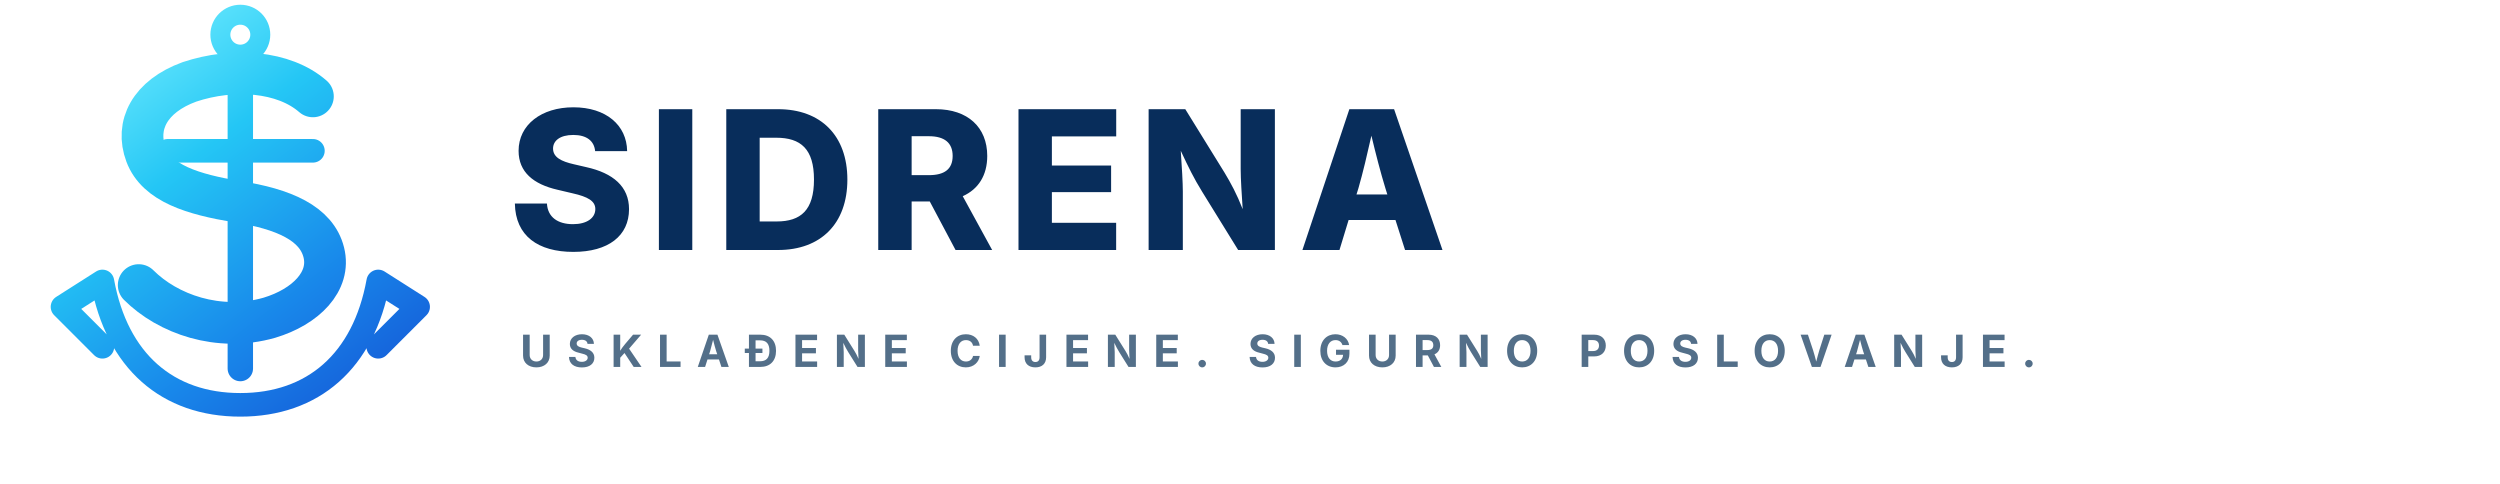
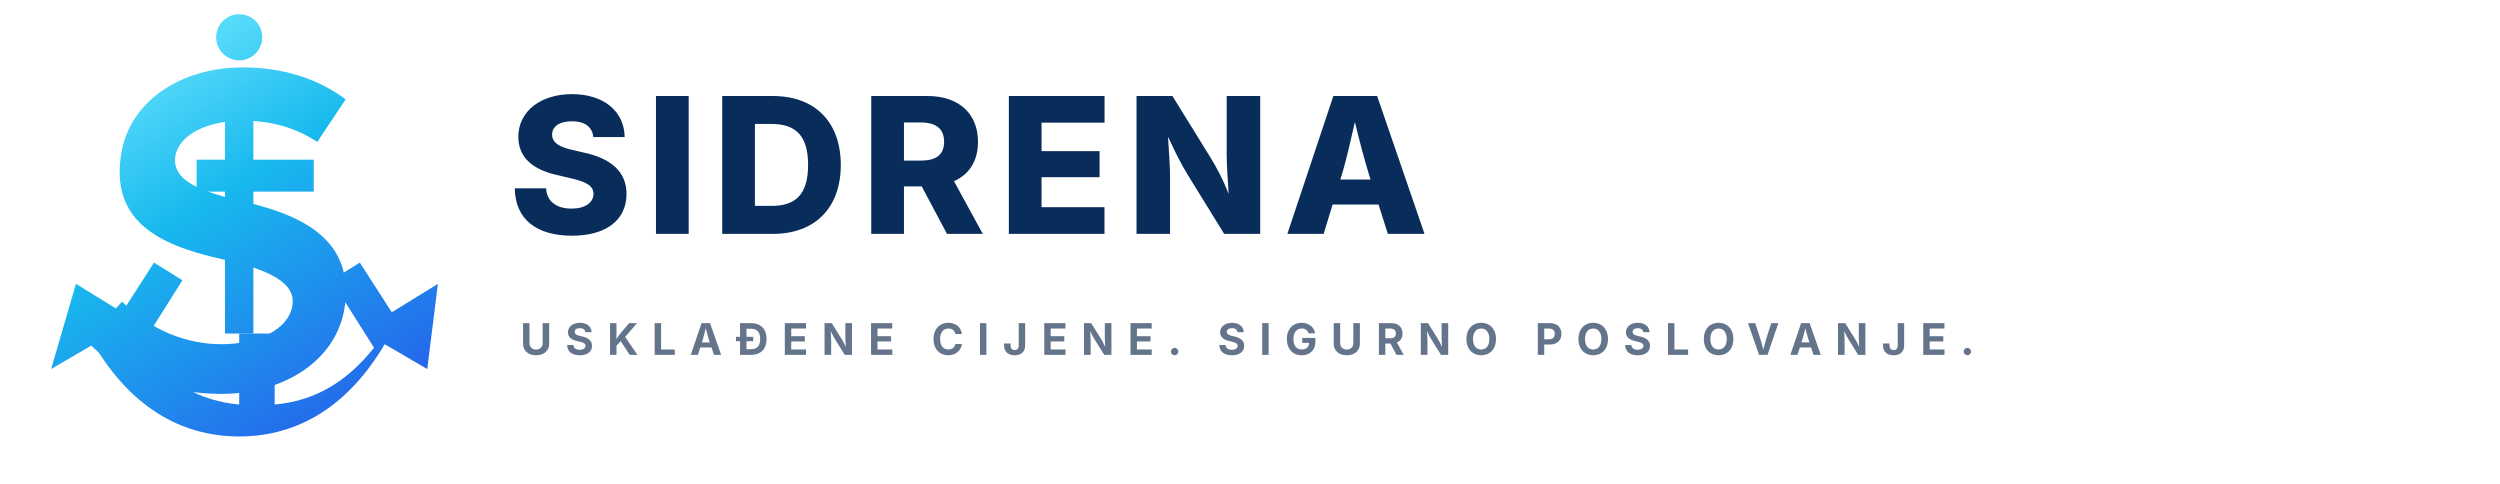
- <svg xmlns="http://www.w3.org/2000/svg" width="620" height="120" viewBox="0 0 620 120" role="img" aria-labelledby="t d">
-   <g transform="translate(2 -4) scale(.9)">
+ <svg xmlns="http://www.w3.org/2000/svg" width="620" height="120" viewBox="0 0 620 120" role="img">
+   <g transform="translate(3 0) scale(.88)">
    <defs>
-       <linearGradient id="sidMark" x1="24" y1="12" x2="104" y2="118" gradientUnits="userSpaceOnUse">
-         <stop stop-color="#76F0FF" />
-         <stop offset=".34" stop-color="#24C6F5" />
-         <stop offset=".7" stop-color="#1887EA" />
-         <stop offset="1" stop-color="#1557D6" />
+       <linearGradient id="sidg" x1="28" y1="8" x2="98" y2="120" gradientUnits="userSpaceOnUse">
+         <stop stop-color="#70E8FF" />
+         <stop offset=".42" stop-color="#18B9EE" />
+         <stop offset="1" stop-color="#2563EB" />
      </linearGradient>
    </defs>
-     <g fill="none" stroke="url(#sidMark)" stroke-linecap="round" stroke-linejoin="round">
-       <circle cx="64" cy="14" r="5.5" stroke-width="5.5" />
-       <path d="M64 21V106" stroke-width="7" />
-       <path d="M84 31C76 24 62 23 50 27C39 31 35 39 38 47C41 55 51 58 63 60C76 62 85 66 87 74C89 82 82 89 72 92C58 96 44 91 36 83" stroke-width="11.5" />
-       <path d="M44 46H84" stroke-width="6.5" />
-       <path d="M26 82C30 104 44 116 64 116C84 116 98 104 102 82M26 82L15 89L26 100M102 82L113 89L102 100" stroke-width="6.5" />
+     <g fill="url(#sidg)">
+       <circle cx="64" cy="10.5" r="6.5" />
+       <path d="M60 20h8v74h-8z" />
+       <path d="M31 42c3-14 17-23 34-23 11 0 21 3 29 9l-8 12c-6-4-13-6-21-6-10 0-18 4-19 10-1 7 7 10 20 13 17 4 29 11 28 27-1 17-17 27-35 27-15 0-29-5-38-15l10-11c8 8 18 12 28 12 10 0 19-4 20-11 1-6-6-10-20-13-18-4-32-11-28-31z" />
+       <path d="M18 80l13 8 9-14 8 5-12 19c8 10 17 15 28 16V94h10v20c11-1 20-6 28-16L90 79l8-5 9 14 13-8-3 24-12-7c-10 17-24 26-41 26s-31-9-41-26l-12 7z" />
+       <path d="M52 45h33v9H52z" />
    </g>
  </g>
-   <text x="126" y="62" fill="#082D5B" font-family="Inter,Segoe UI,Arial,sans-serif" font-size="48" font-weight="800" letter-spacing="3">SIDRENA</text>
-   <text x="129" y="91" fill="#536F89" font-family="Inter,Segoe UI,Arial,sans-serif" font-size="11" font-weight="700" letter-spacing="3.6">USKLAĐENE CIJENE. SIGURNO POSLOVANJE.</text>
+   <text x="126" y="58" fill="#082D5B" font-family="Inter,Segoe UI,Arial,sans-serif" font-size="47" font-weight="800" letter-spacing="3">SIDRENA</text>
+   <text x="129" y="88" fill="#64748B" font-family="Inter,Segoe UI,Arial,sans-serif" font-size="10.8" font-weight="700" letter-spacing="3.3">USKLAĐENE CIJENE. SIGURNO POSLOVANJE.</text>
</svg>
